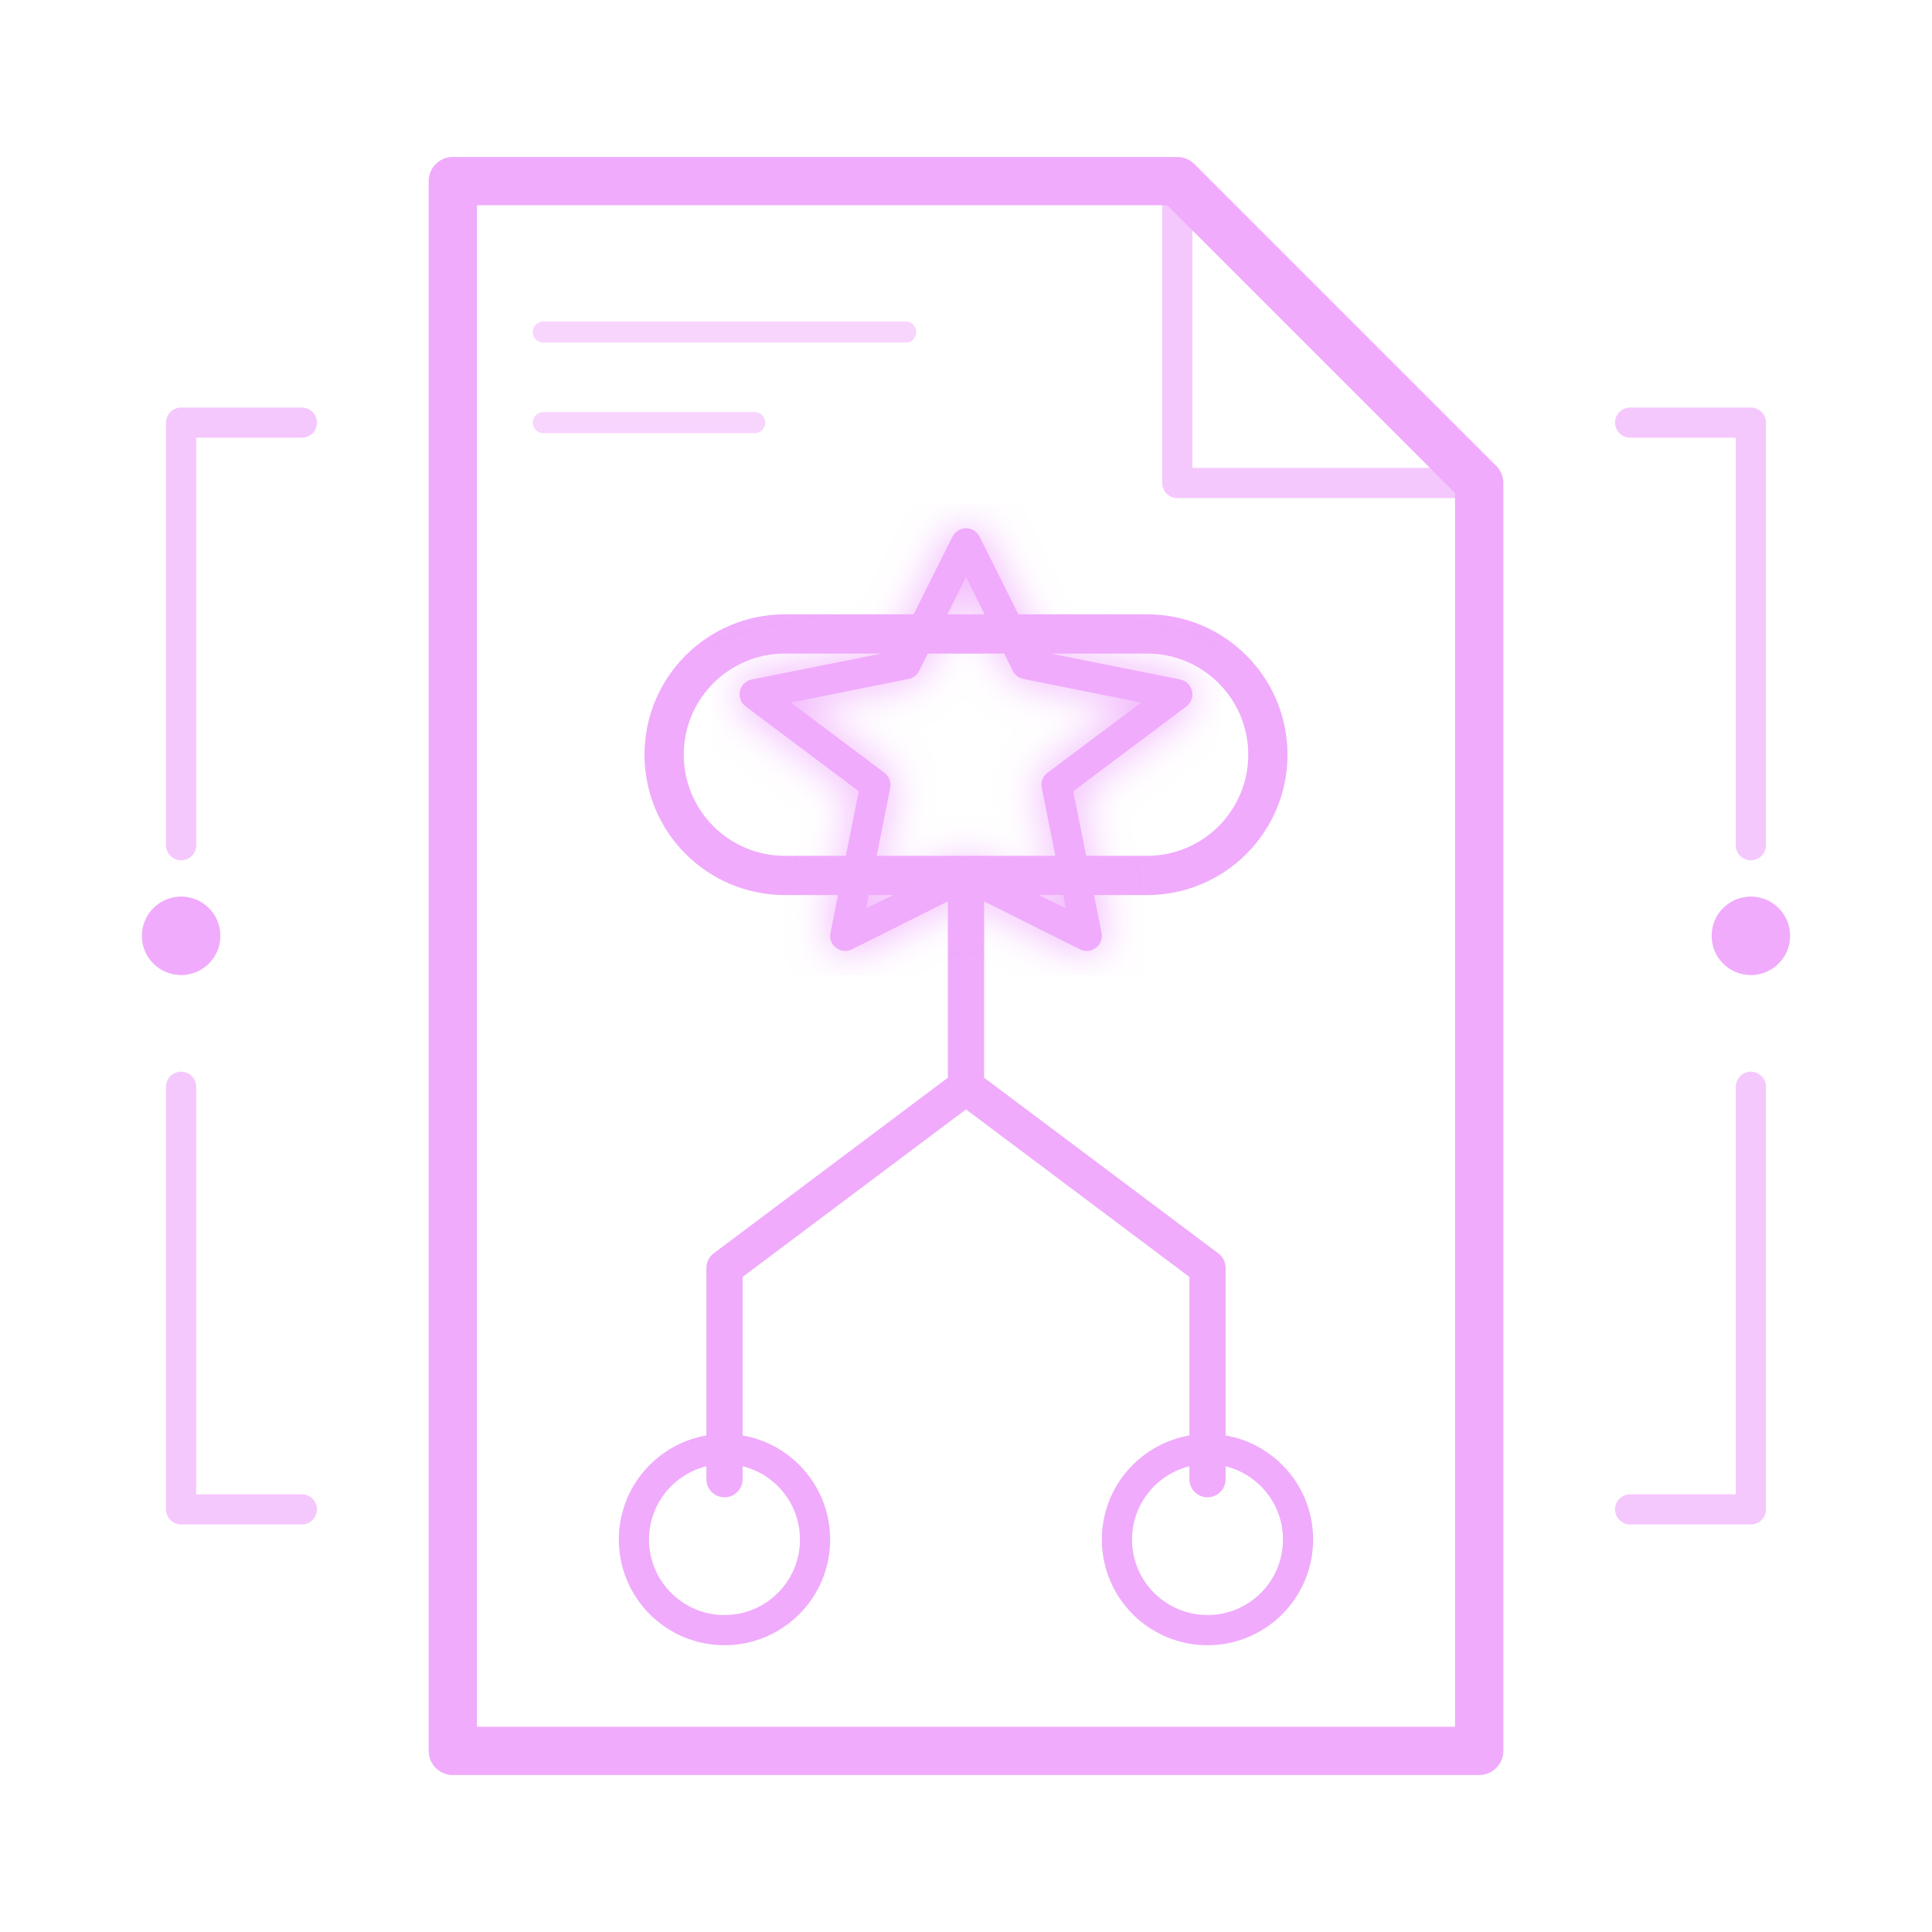
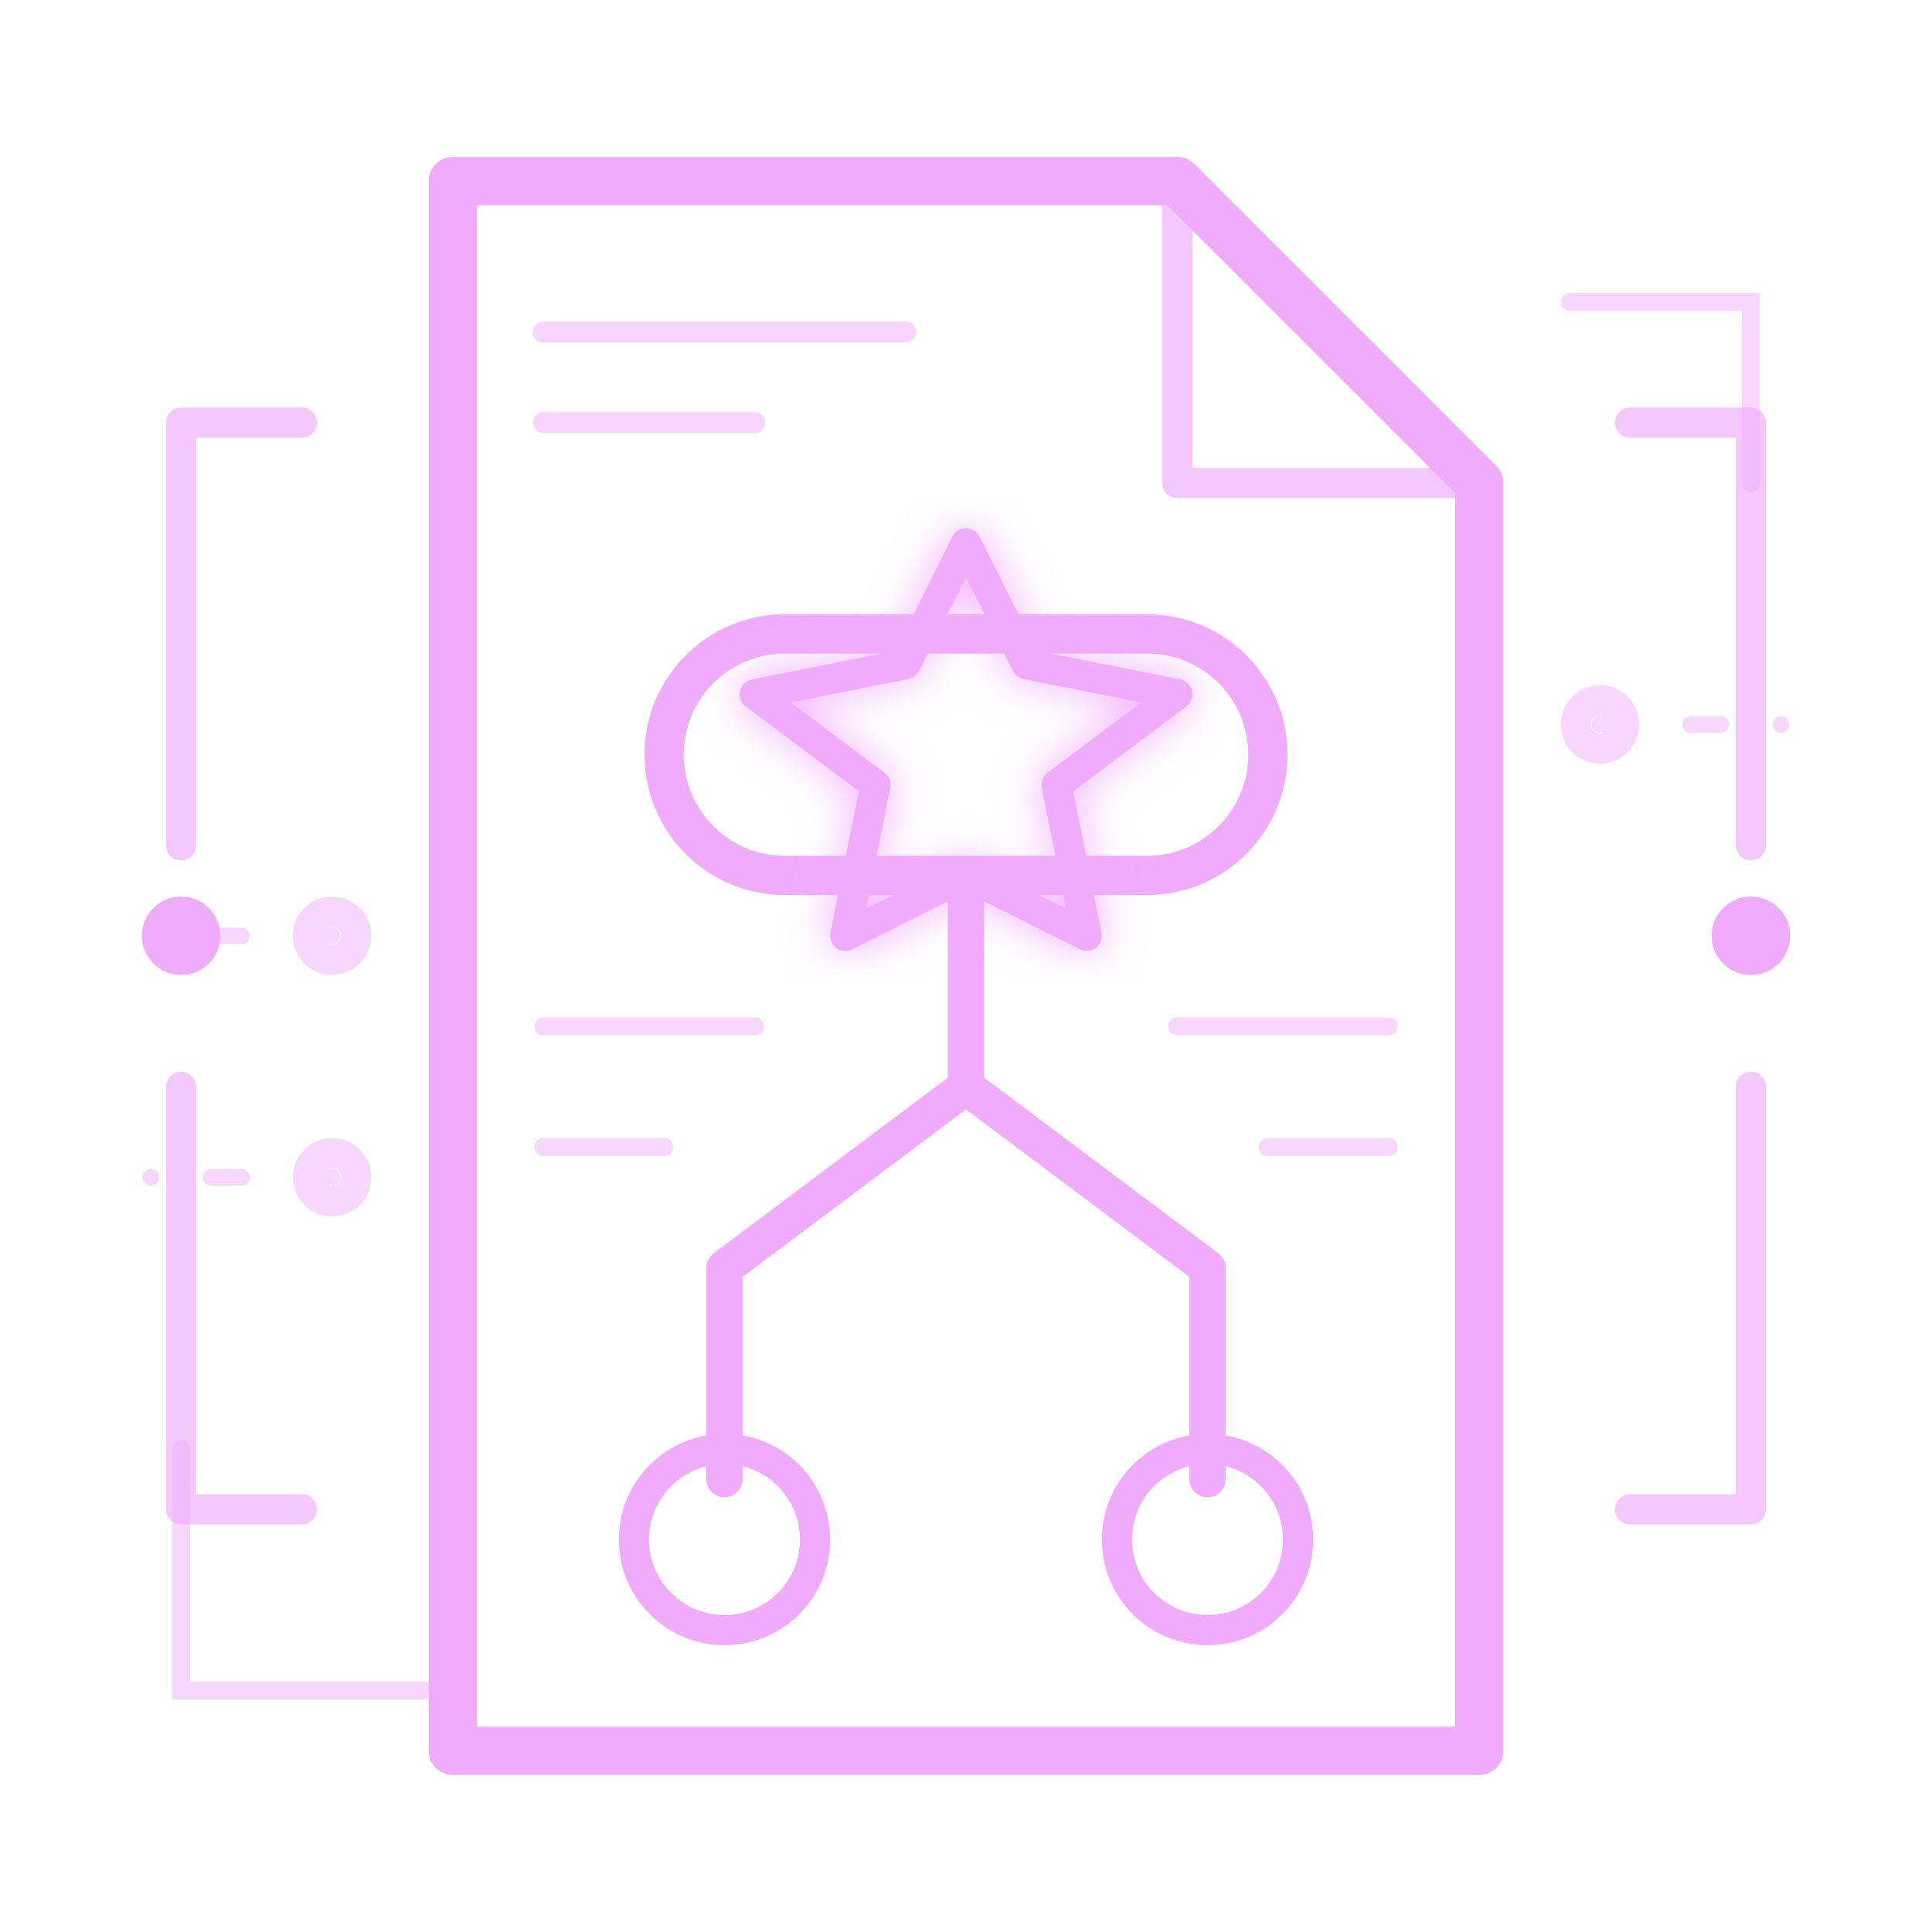
<svg xmlns="http://www.w3.org/2000/svg" viewBox="0 0 64 64" fill="none" role="img" aria-label="Taller de habilidades">
  <defs>
    <linearGradient id="sk" x1="7" y1="6" x2="57" y2="58">
      <stop stop-color="#f0abfc" />
      <stop offset=".48" stop-color="#d946ef" />
      <stop offset="1" stop-color="#fb923c" />
    </linearGradient>
    <filter id="skg">
      <feGaussianBlur stdDeviation=".7" result="b" />
      <feMerge>
        <feMergeNode in="b" />
        <feMergeNode in="SourceGraphic" />
      </feMerge>
    </filter>
  </defs>
  <style>.spark{animation:spark 2.2s ease-in-out infinite}@keyframes spark{50%{opacity:.35;transform:scale(.82)}}@media(prefers-reduced-motion:reduce){.spark{animation:none}}</style>
  <g stroke="url(#sk)" stroke-linecap="round" stroke-linejoin="round">
    <path d="M15 6h24l10 10v42H15Z" stroke-width="1.6" />
    <path d="M39 6v10h10M10 14H6v14m4 22H6V36m48-22h4v14m-4 22h4V36" stroke-width="1" opacity=".65" />
    <rect x="22" y="21" width="20" height="8" rx="4" stroke-width="1.3" />
    <path d="M32 29v7m0 0-8 6m8-6 8 6m-16 0v7m16-7v7" stroke-width="1.2" />
    <circle cx="24" cy="51" r="3" />
    <circle cx="40" cy="51" r="3" />
    <g class="spark" transform-origin="32 25" filter="url(#skg)">
      <path d="m32 18 2 4 5 1-4 3 1 5-4-2-4 2 1-5-4-3 5-1Z" stroke-width="1" />
    </g>
    <path d="M18 11h12M18 14h7" stroke-width=".7" opacity=".5" />
    <g fill="url(#sk)" stroke="none">
      <circle cx="6" cy="31" r="1.3" />
      <circle cx="58" cy="31" r="1.3" />
    </g>
  </g>
+   <g stroke="url(#sk)" stroke-linecap="round" opacity=".48">
+     <path d="M18 34h7m14 0h7M18 38h4m20 0h4M52 10h6v6M6 48v8h8" stroke-width=".6" />
+     <path d="M53 24h6m-48 7H5m6 8H5" stroke-width=".55" stroke-dasharray="1 2" />
+     <circle cx="53" cy="24" r=".8" />
+     <circle cx="11" cy="31" r=".8" />
+     <circle cx="11" cy="39" r=".8" />
+   </g>
</svg>
